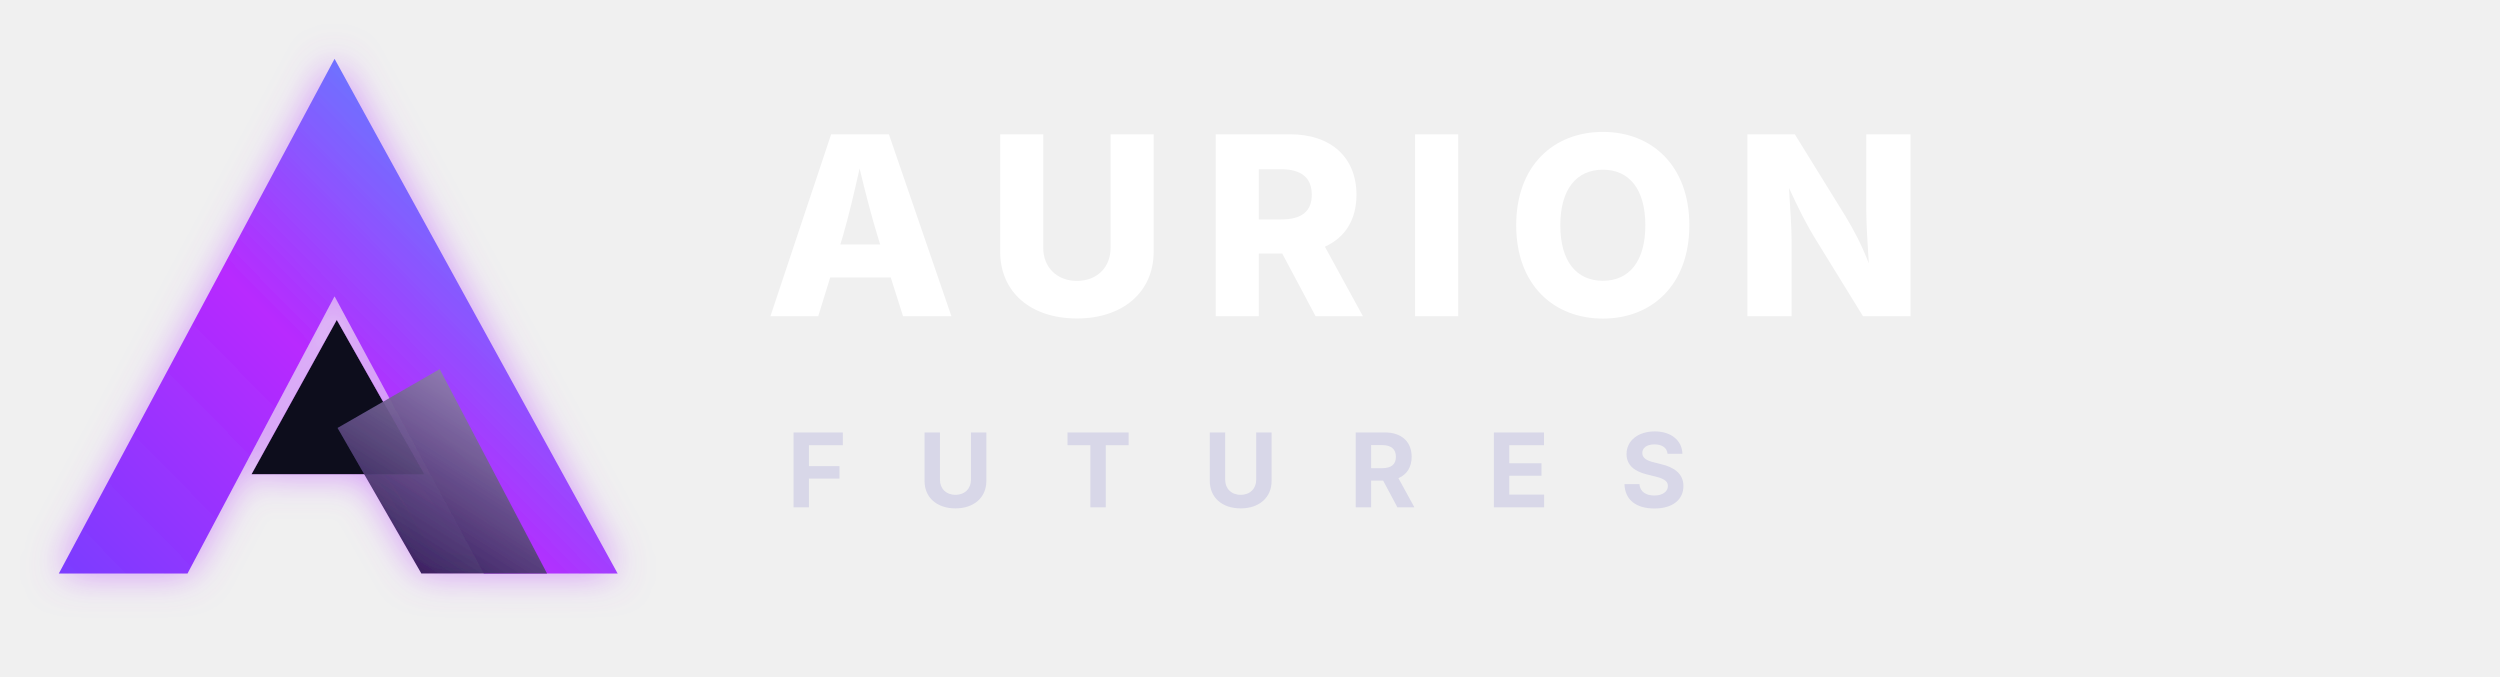
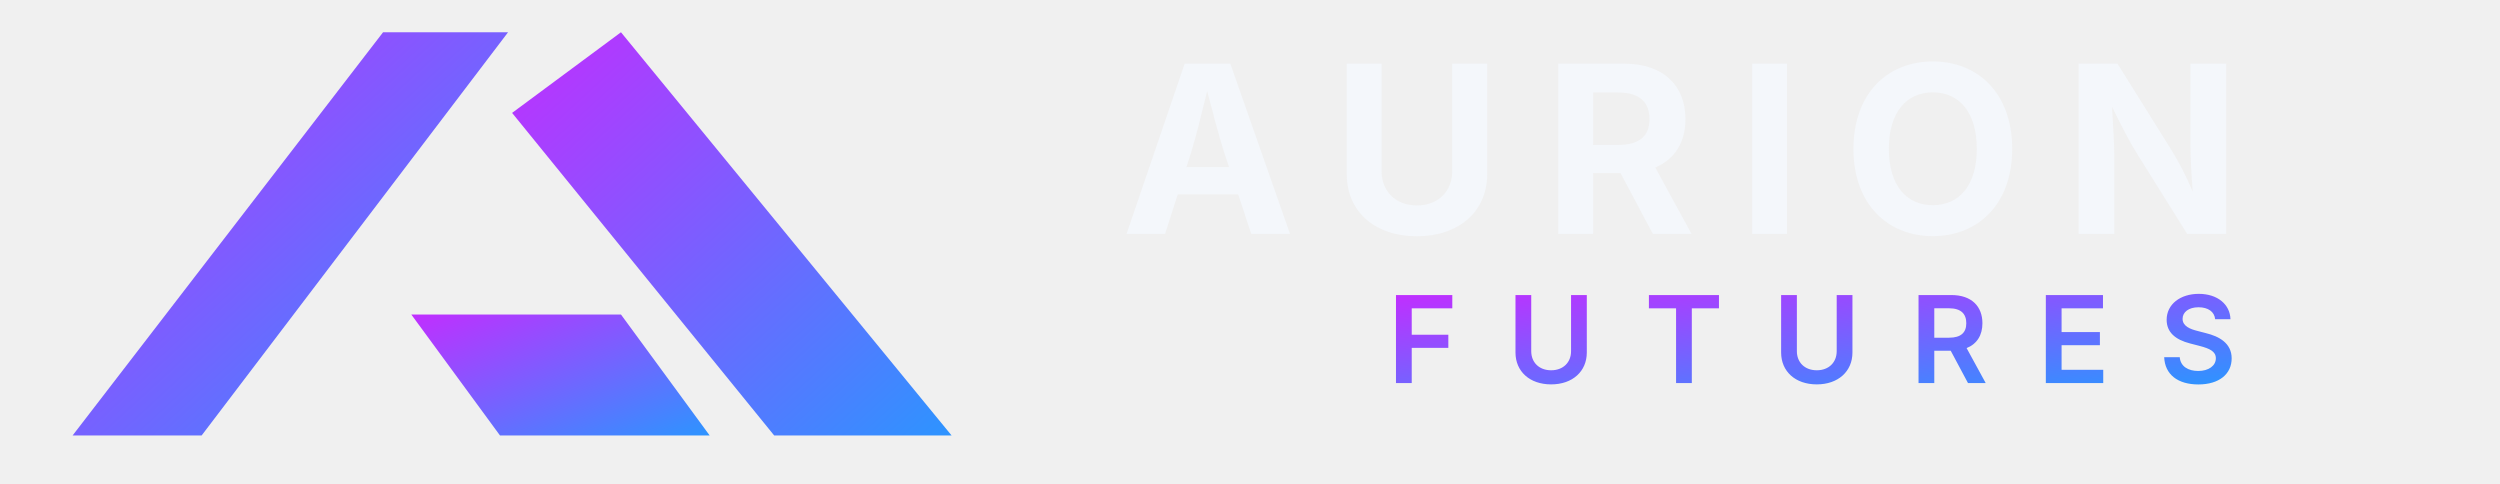
- <svg xmlns="http://www.w3.org/2000/svg" width="340" height="92" viewBox="0 0 340 92" fill="none" role="img" aria-labelledby="title desc">
+ <svg xmlns="http://www.w3.org/2000/svg" width="620" height="120" viewBox="0 0 620 120" fill="none">
  <defs>
-     <linearGradient id="aurionGradient" x1="8" y1="77" x2="78" y2="8" gradientUnits="userSpaceOnUse">
-       <stop offset="0" stop-color="#7C3CFF" />
-       <stop offset="0.45" stop-color="#B829FF" />
-       <stop offset="1" stop-color="#37A8FF" />
+     <linearGradient id="g" x1="0" y1="0" x2="1" y2="1">
+       <stop offset="0%" stop-color="#C12EFF" />
+       <stop offset="100%" stop-color="#2D94FF" />
    </linearGradient>
-     <linearGradient id="aurionGradient2" x1="36" y1="68" x2="64" y2="24" gradientUnits="userSpaceOnUse">
-       <stop offset="0" stop-color="#26104D" />
-       <stop offset="1" stop-color="#E7DAFF" />
-     </linearGradient>
-     <filter id="glow" x="-30%" y="-30%" width="160%" height="160%">
-       <feGaussianBlur stdDeviation="2.5" result="blur" />
-       <feColorMatrix in="blur" type="matrix" values="0 0 0 0 0.55 0 0 0 0 0.12 0 0 0 0 1 0 0 0 0.65 0" result="glow" />
-       <feMerge>
-         <feMergeNode in="glow" />
-         <feMergeNode in="SourceGraphic" />
-       </feMerge>
-     </filter>
  </defs>
-   <g filter="url(#glow)">
-     <path d="M45.5 8L8 78H25.5L45.5 40.3L65.8 78H84L45.5 8Z" fill="url(#aurionGradient)" />
-     <path d="M45.8 43.5L34.2 64.5H57.7L45.8 43.5Z" fill="#090D1C" />
-     <path d="M59.8 50.2L74.4 78H57.3L45.9 58.2L59.8 50.2Z" fill="url(#aurionGradient2)" opacity="0.95" />
+   <g>
+     <polygon points="18,108 95,8 126,8 50,108" fill="url(#g)" />
+     <polygon points="102,78 154,78 176,108 124,108" fill="url(#g)" />
+     <polygon points="154,8 236,108 192,108 127,28" fill="url(#g)" />
  </g>
-   <g>
-     <text x="104" y="43" fill="#FFFFFF" font-family="Inter, Arial, sans-serif" font-size="34" font-weight="800" letter-spacing="4.6">AURION</text>
-     <text x="107" y="69" fill="#D8D7E8" font-family="Inter, Arial, sans-serif" font-size="14" font-weight="700" letter-spacing="9.6">FUTURES</text>
+   <g font-family="Inter,Segoe UI,Arial,sans-serif">
+     <text x="278" y="58" font-size="58" font-weight="700" letter-spacing="10" fill="#F4F7FB">AURION</text>
+     <line x1="279" y1="86" x2="326" y2="86" stroke="url(#g)" stroke-width="3" stroke-linecap="round" />
+     <text x="344" y="95" font-size="30" font-weight="600" letter-spacing="12" fill="url(#g)">FUTURES</text>
+     <line x1="556" y1="86" x2="605" y2="86" stroke="url(#g)" stroke-width="3" stroke-linecap="round" />
  </g>
</svg>
